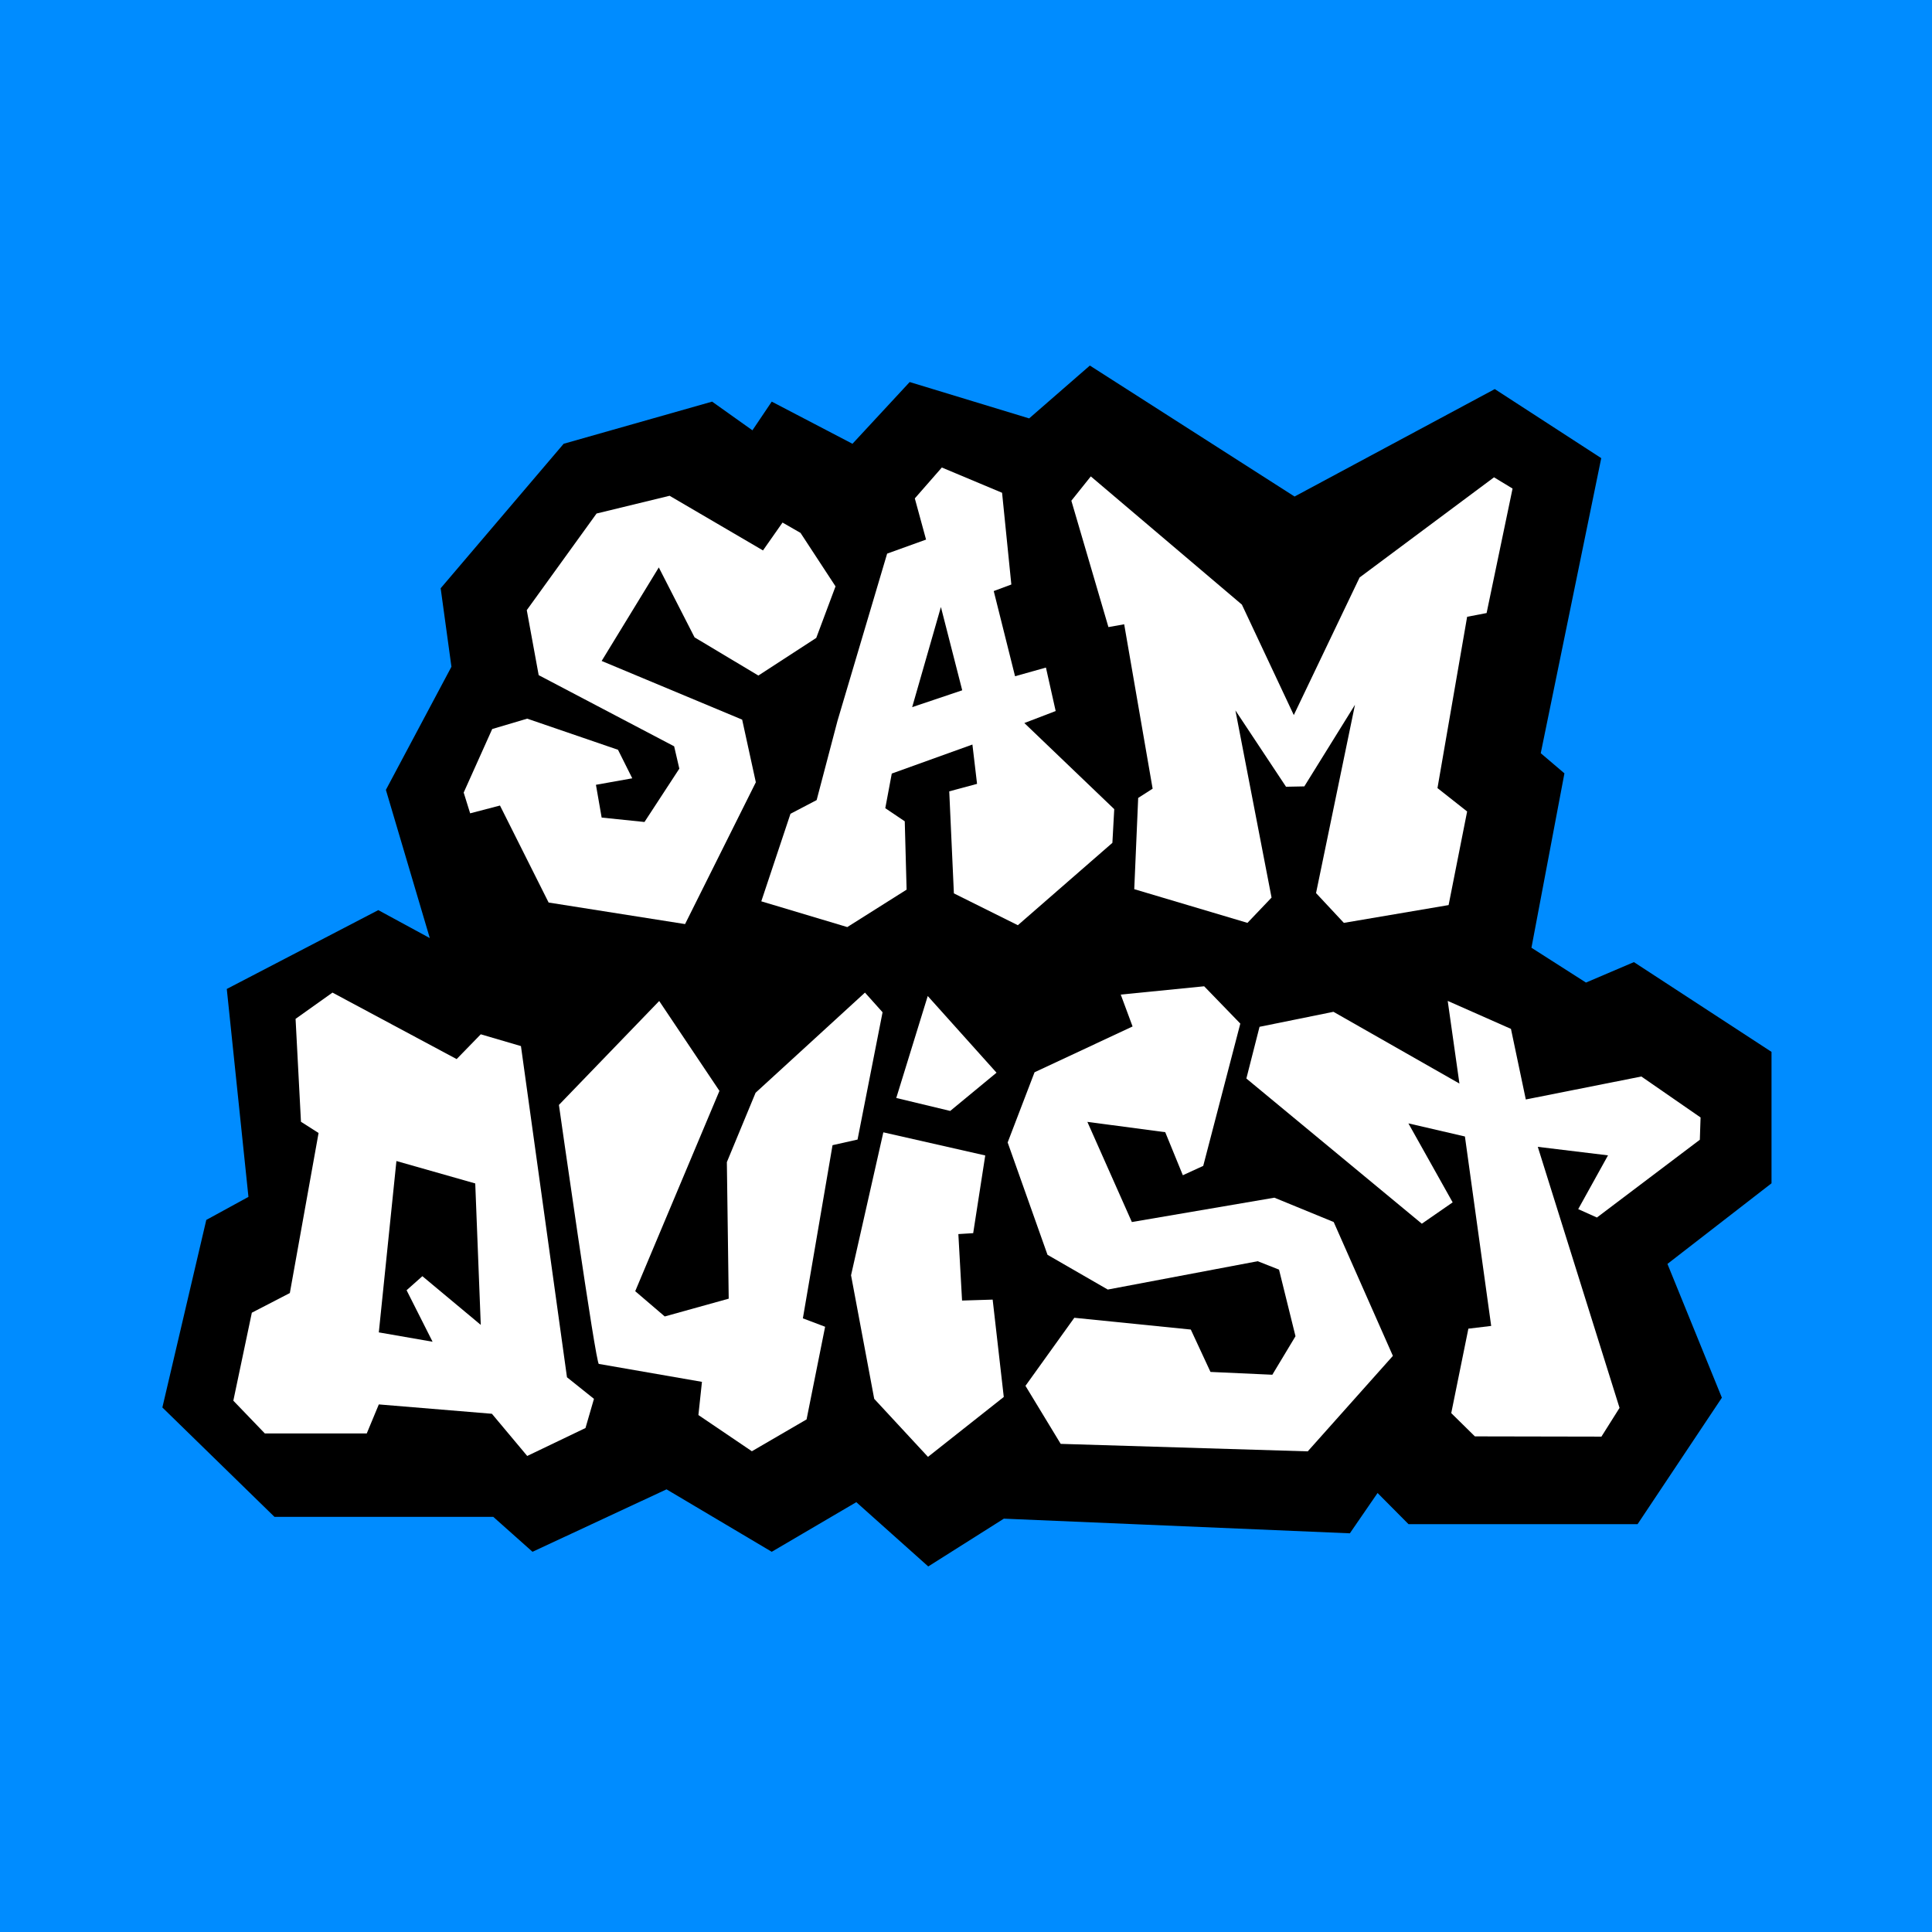
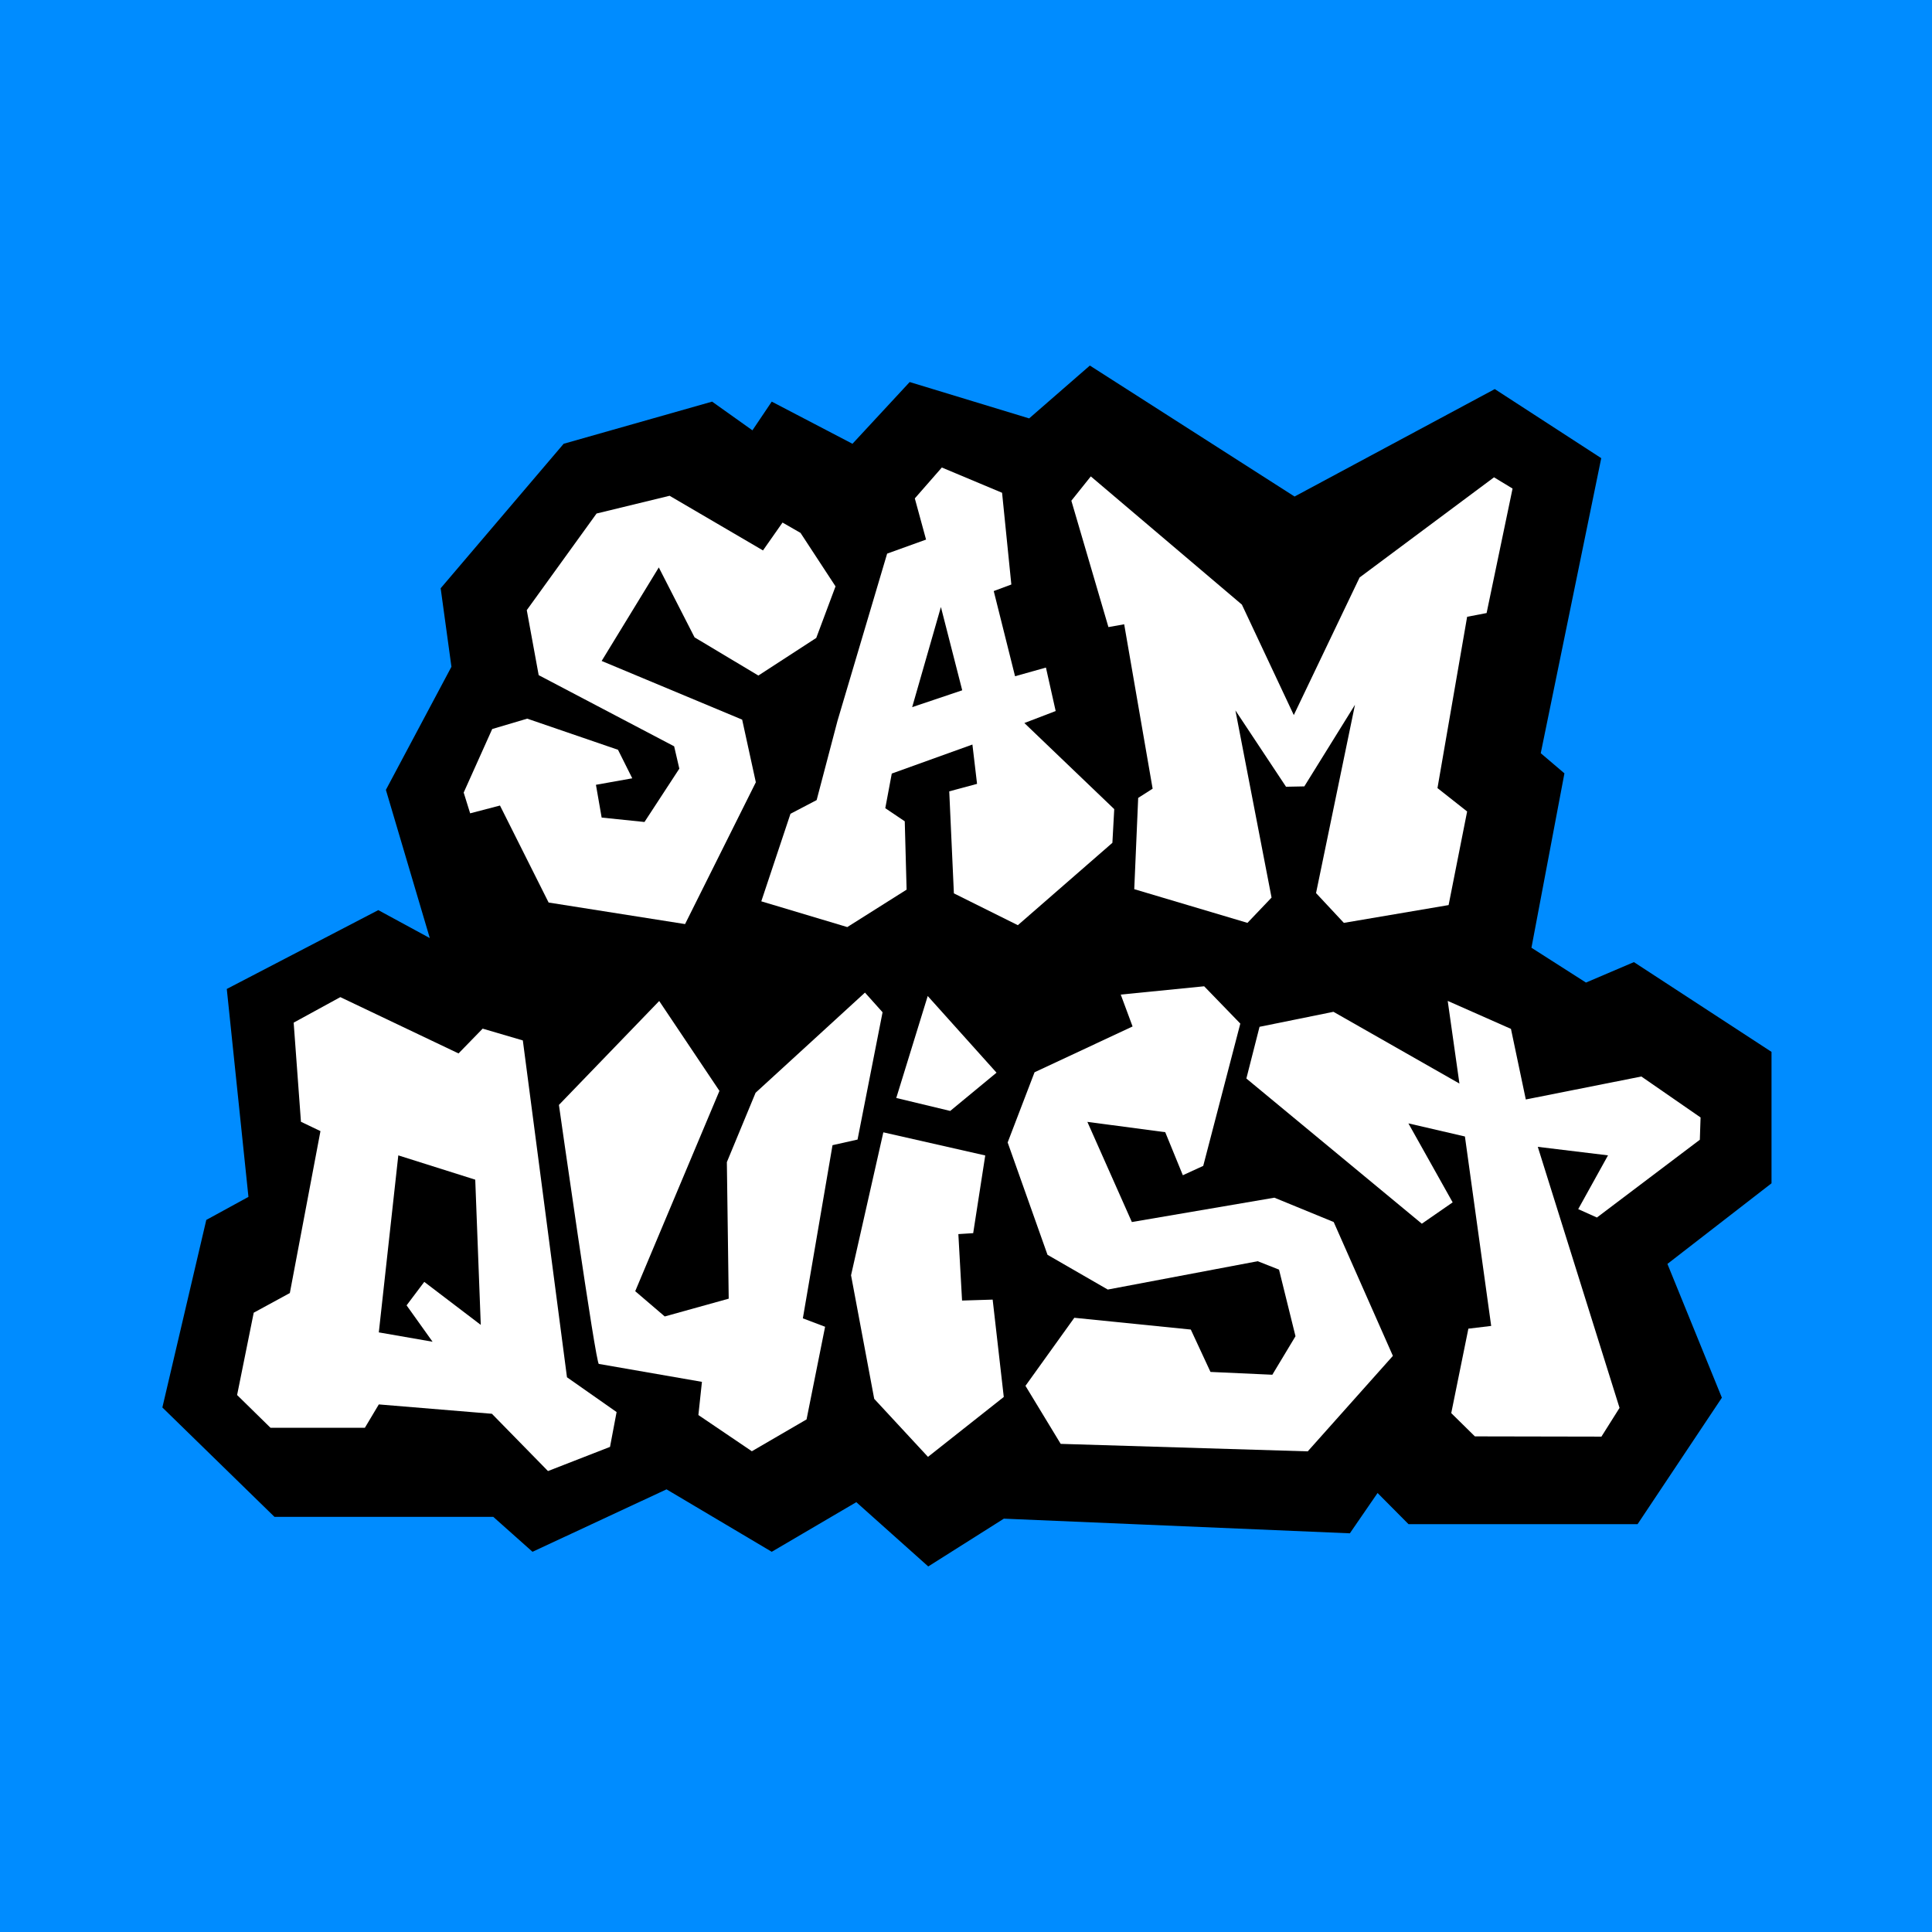
- <svg xmlns="http://www.w3.org/2000/svg" id="Layer_13" data-name="Layer 13" viewBox="0 0 1024 1024">
+ <svg xmlns="http://www.w3.org/2000/svg" id="Layer_1" data-name="Layer 1" viewBox="0 0 1024 1024">
  <defs>
    <style>
      .cls-1 {
        fill: #008cff;
      }

      .cls-2 {
        fill: #fff;
      }
+ 
+       .cls-3 {
+         fill: none;
+       }
+ 
+       .cls-4 {
+         clip-path: url(#clippath);
+       }
    </style>
+     <clipPath id="clippath">
+       <rect class="cls-3" width="1024" height="1024" />
+     </clipPath>
  </defs>
  <rect class="cls-1" width="1024" height="1024" />
-   <g>
-     <g>
-       <polygon points="451.83 235.21 409.04 212.87 398.8 228.07 377.43 212.87 298.75 235.21 233.56 311.79 239.27 353.39 204.53 418.64 227.8 497.2 200.5 482.38 120.2 524.17 131.68 634.37 109.34 646.59 86.06 745.99 145.46 803.95 261.43 803.95 282.24 822.48 353.27 789.38 409.04 822.48 453.86 796.18 491.99 830.25 532.07 804.92 715.45 812.69 730.14 791.32 746.54 807.83 867.95 807.83 912.63 740.81 883.78 669.9 938.94 627.17 938.94 557.52 866.01 509.94 840.6 520.78 811.7 502.32 829.18 409.89 816.63 399.21 848.69 242.82 792.26 206.22 686.14 263.17 577.65 193.75 545.47 221.76 482.15 202.49 451.83 235.21" />
-       <polygon class="cls-2" points="660.6 571.63 753.6 648.59 769.94 637.28 746.48 595.41 776.44 602.36 790.36 702.77 778.27 704.22 769.19 748.98 781.72 761.31 848.79 761.44 858.39 746.21 815.06 607.85 852.28 612.36 836.49 640.86 846.4 645.31 900.95 604.09 901.34 592.28 869.96 570.57 808.71 582.74 800.84 545.33 767.32 530.5 773.53 574.31 706.76 536.28 667.58 544.23 660.6 571.63" />
-       <polyline class="cls-2" points="522.2 612.42 515.81 653.6 507.95 654.09 509.91 689.32 526.13 688.82 532.02 740.42 491.85 772.17 463.35 741.41 451.07 675.92 468.19 600.16" />
-       <polygon class="cls-2" points="503.63 588.82 528.18 568.55 491.72 527.91 475.04 581.95 503.63 588.82" />
-       <path class="cls-2" d="M317.42,722.91c-1.47,1.49-21.18-137.28-21.18-137.28l53.15-55.08,31.93,47.64-44.64,106.17,15.65,13.39,33.9-9.43-.98-72.36,15.23-36.78,57.97-53.08,9.33,10.42-13.26,67.47-13.26,2.98-15.72,91.78,11.79,4.46-9.83,49.11-28.99,16.87-28.34-19.19,1.88-17.59" />
-       <polygon class="cls-2" points="601.18 471.28 661.18 489.14 673.95 475.74 654.79 376.52 681.62 416.99 691.32 416.8 718.17 373.54 697.53 473.35 712.27 489.14 767.79 479.71 777.61 430.1 761.89 417.7 777.61 326.91 787.93 324.93 801.69 258.94 791.86 252.99 720.62 306.07 685.74 379 658.23 320.46 578.15 252.5 567.84 265.39 587.49 332.37 595.84 330.88 610.92 418.02 603.26 422.92 601.18 471.28" />
-       <path class="cls-2" d="M542.91,383.23l16.62-6.37-5.16-23.03-16.37,4.59-11.3-45.15,9.33-3.47-4.91-48.62-31.93-13.39-14.32,16.37,5.96,21.83-20.63,7.44-26.32,88.66-11.04,41.97-13.87,7.26-15.47,46.4,45.58,13.65,31.44-19.84-.98-36.22-10.32-6.95,3.44-18.36,42.74-15.38,2.46,20.84-14.74,3.97,2.46,54.08,33.9,16.87,50.11-43.66.98-17.86-47.65-45.64ZM483.47,374.8l15.23-53.08,11.3,44.15-26.53,8.93Z" />
-       <polyline class="cls-2" points="368.13 337.81 349.18 300.75 318.89 350.32 393.36 381.42 400.61 414.62 363.1 489.78 290.78 478.36 265 426.95 249.19 431.08 245.76 420.08 260.88 386.4 279.43 380.9 327.55 397.4 335.11 412.52 315.86 415.96 318.89 433.33 341.59 435.67 360.06 407.4 357.31 395.56 285.51 357.84 279.2 323.39 316.19 272.18 354.9 262.77 404.4 291.74 414.75 276.97 424.29 282.44 442.85 310.79 432.63 338.11 401.95 358.05" />
-       <polygon class="cls-2" points="562.19 765.28 543.52 734.52 569.41 698.45 631.15 704.69 641.58 727.15 674.36 728.64 686.64 708.23 677.91 672.93 666.61 668.47 587.14 683.49 555.2 665.07 534.08 605.53 548.33 568.33 600.29 544.05 594.02 527.15 638.23 522.75 657.39 542.53 637.74 617.94 626.93 622.9 617.6 600.08 576.33 594.62 599.91 647.7 675.45 634.8 706.89 647.7 738.26 718.64 693.13 769.25 562.19 765.28" />
-     </g>
-     <path class="cls-2" d="M276.11,554.45l-21.29-6.25-12.79,13.14-65.81-35.24-19.56,13.92,2.86,54.54,9.33,5.95-15.23,84.83-20.14,10.42-9.81,46.63,16.7,17.36h54.02l6.39-15.38,59.94,4.96,18.72,22.36,30.88-14.81,4.49-15.46-14.3-11.44-24.4-175.55ZM229.27,711.15l-28.49-4.96,9.33-90.82,41.78,11.88,2.93,74.97-30.95-25.81-8.37,7.44,13.77,27.29Z" />
+   <polygon points="451.83 235.21 409.04 212.87 398.8 228.08 377.43 212.87 298.75 235.21 233.56 311.79 239.27 353.4 204.53 418.64 227.8 497.2 200.5 482.38 120.2 524.17 131.68 634.37 109.34 646.59 86.06 745.99 145.46 803.95 261.43 803.95 282.24 822.48 353.27 789.38 409.04 822.48 453.86 796.18 491.99 830.25 532.07 804.92 715.45 812.69 730.14 791.32 746.54 807.83 867.95 807.83 912.63 740.81 883.77 669.9 938.94 627.17 938.94 557.52 866.01 509.94 840.6 520.78 811.7 502.32 829.18 409.89 816.63 399.21 848.69 242.83 792.26 206.22 686.14 263.17 577.65 193.75 545.47 221.76 482.15 202.49 451.83 235.21" />
+   <polygon class="cls-2" points="660.6 571.63 753.6 648.59 769.94 637.28 746.48 595.41 776.44 602.36 790.36 702.77 778.27 704.22 769.19 748.98 781.72 761.31 848.79 761.44 858.39 746.21 815.06 607.85 852.28 612.36 836.49 640.86 846.4 645.31 900.95 604.09 901.34 592.28 869.96 570.57 808.71 582.74 800.84 545.33 767.32 530.5 773.53 574.31 706.76 536.28 667.58 544.23 660.6 571.63" />
+   <polyline class="cls-2" points="522.2 612.42 515.81 653.6 507.95 654.1 509.91 689.32 526.13 688.82 532.02 740.42 491.85 772.17 463.35 741.41 451.07 675.92 468.19 600.16" />
+   <polygon class="cls-2" points="503.63 588.82 528.18 568.54 491.71 527.91 475.04 581.95 503.63 588.82" />
+   <g class="cls-4">
+     <path class="cls-2" d="M317.42,722.91c-1.47,1.49-21.18-137.28-21.18-137.28l53.15-55.08,31.93,47.64-44.64,106.17,15.65,13.39,33.9-9.43-.98-72.36,15.23-36.78,57.97-53.08,9.33,10.42-13.26,67.47-13.27,2.98-15.72,91.78,11.79,4.46-9.83,49.11-28.99,16.87-28.34-19.19,1.88-17.59" />
+     <polygon class="cls-2" points="601.18 471.28 661.18 489.14 673.95 475.74 654.79 376.52 681.62 416.99 691.32 416.8 718.17 373.54 697.53 473.35 712.27 489.14 767.79 479.71 777.61 430.1 761.89 417.7 777.61 326.91 787.93 324.93 801.69 258.94 791.86 252.99 720.62 306.07 685.74 379 658.23 320.46 578.15 252.5 567.84 265.39 587.49 332.37 595.84 330.88 610.92 418.02 603.26 422.91 601.18 471.28" />
+     <path class="cls-2" d="M542.91,383.23l16.62-6.37-5.16-23.03-16.37,4.59-11.3-45.15,9.33-3.47-4.91-48.62-31.93-13.39-14.32,16.37,5.96,21.83-20.63,7.44-26.32,88.66-11.04,41.97-13.87,7.26-15.47,46.4,45.58,13.65,31.44-19.84-.98-36.22-10.32-6.95,3.44-18.36,42.74-15.38,2.46,20.84-14.74,3.97,2.46,54.07,33.9,16.87,50.11-43.66.98-17.86-47.65-45.64ZM483.47,374.8l15.23-53.08,11.3,44.15-26.53,8.93Z" />
+     <polyline class="cls-2" points="368.13 337.81 349.18 300.75 318.89 350.32 393.36 381.42 400.61 414.62 363.1 489.78 290.78 478.36 265 426.95 249.19 431.08 245.76 420.08 260.88 386.4 279.44 380.9 327.55 397.4 335.11 412.52 315.86 415.96 318.89 433.33 341.59 435.67 360.06 407.4 357.31 395.56 285.51 357.84 279.2 323.39 316.19 272.18 354.9 262.77 404.4 291.74 414.75 276.97 424.29 282.44 442.85 310.79 432.63 338.12 401.95 358.05" />
+     <polygon class="cls-2" points="562.19 765.28 543.52 734.52 569.41 698.45 631.15 704.69 641.58 727.15 674.36 728.64 686.64 708.23 677.91 672.93 666.61 668.47 587.14 683.49 555.2 665.07 534.08 605.53 548.33 568.33 600.29 544.05 594.02 527.15 638.23 522.75 657.39 542.53 637.74 617.94 626.93 622.9 617.6 600.08 576.33 594.62 599.91 647.7 675.45 634.8 706.89 647.7 738.26 718.64 693.13 769.25 562.19 765.28" />
+     <path class="cls-2" d="M277.11,551.45l-21.29-6.25-12.79,13.14-62.65-29.84-24.73,13.52,3.86,52.54,10.34,4.95-16.23,85.83-19.14,10.42-8.81,43.63,17.7,17.36h50.02l7.39-12.38,59.94,4.96,29.72,30.36,32.88-12.81,3.49-18.46-26.3-18.44-23.4-178.55ZM229.27,711.15l-28.49-4.96,10.33-93.82,40.78,12.88,2.93,76.97-29.95-22.8-9.37,12.44,13.77,19.29Z" />
  </g>
</svg>
